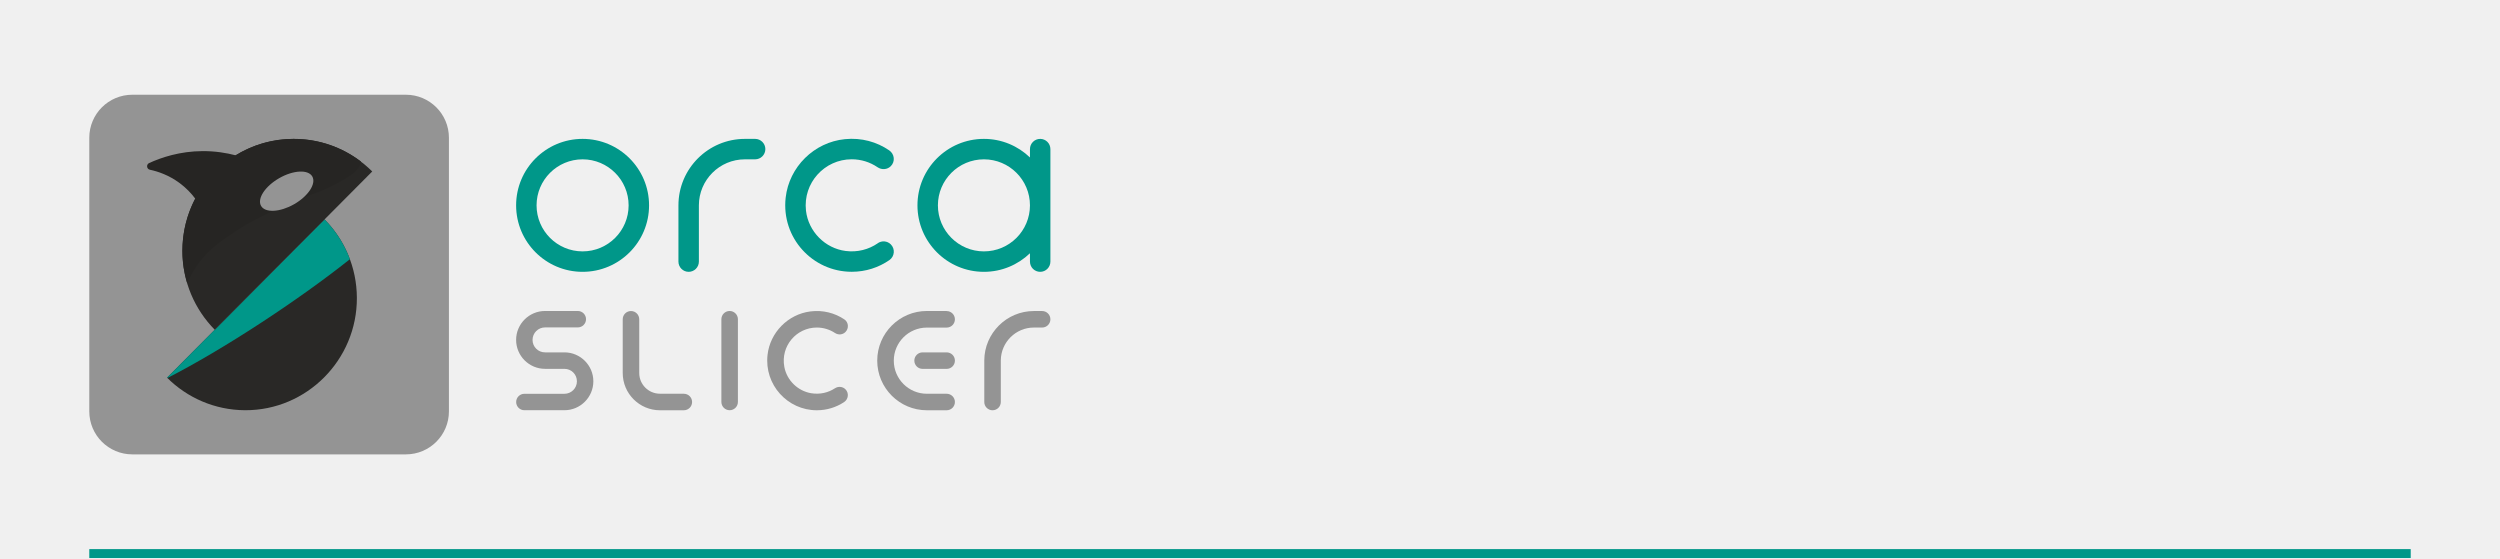
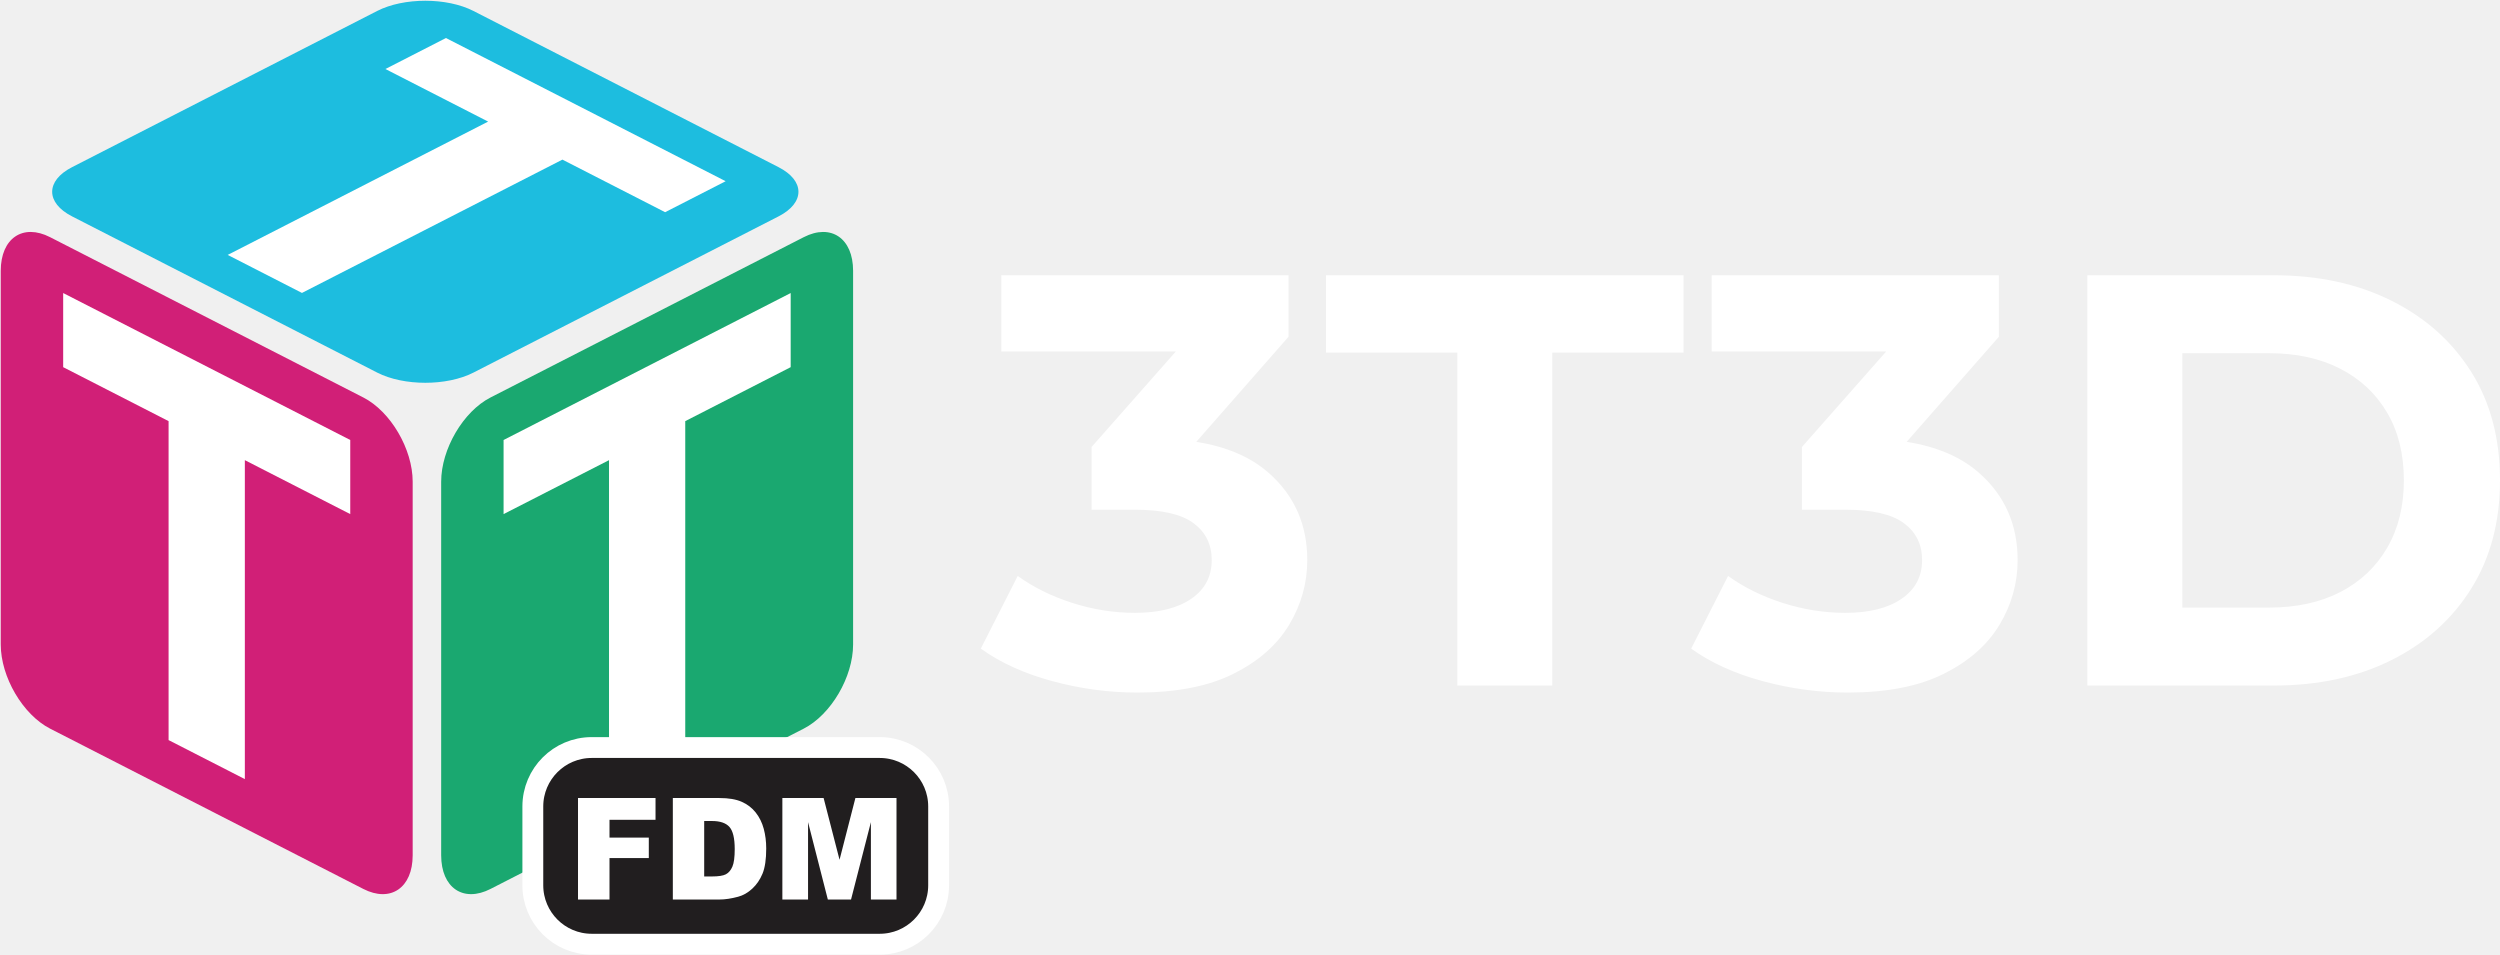
- <svg xmlns="http://www.w3.org/2000/svg" id="a" width="560" height="125" viewBox="0 0 560 125">
-   <rect id="b" x="20" y="123" width="520" height="2" style="fill:#009789;" />
-   <g id="c">
-     <rect id="d" x="20" y="21.22" width="80.56" height="80.56" rx="9.64" ry="9.64" style="fill:#949494;" />
+ <svg xmlns="http://www.w3.org/2000/svg" width="126.837mm" height="48.433mm" viewBox="0 0 126.837 48.433">
+   <g id="2" data-name="Layer 1">
+     <g id="3">
+       <g id="4">
+         <g id="5">
+           <path id="6" data-name="25" d="M22.383 43.394C22.383 45.044 23.504 45.808 24.887 45.1L40.777 36.967C42.16 36.259 43.282 34.348 43.282 32.697L43.282 13.739C43.282 12.088 42.16 11.325 40.777 12.033L24.887 20.166C23.504 20.873 22.383 22.785 22.383 24.436Z" fill="#1aa870" fill-rule="evenodd" stroke="none" />
+           <path id="7" data-name="26" d="M30.898 39.528L30.898 23.346L25.549 26.083L25.549 22.323L40.115 14.867L40.115 18.628L34.766 21.366L34.766 37.548L30.898 39.528Z" fill="#ffffff" fill-rule="evenodd" stroke="none" />
+         </g>
+         <g id="8">
+           <path id="9" data-name="28" d="M3.658 8.48C2.31 9.17 2.31 10.289 3.658 10.979L19.138 18.904C20.486 19.593 22.67 19.593 24.018 18.904L39.498 10.979C40.846 10.289 40.846 9.17 39.498 8.48L24.018 0.555C22.67 -0.134 20.486 -0.134 19.138 0.555Z" fill="#1dbddf" fill-rule="evenodd" stroke="none" />
+           <path id="10" data-name="29" d="M11.552 12.933L24.765 6.169L19.554 3.501L22.625 1.929L36.815 9.194L33.745 10.766L28.534 8.098L15.32 14.862L11.552 12.933Z" fill="#ffffff" fill-rule="evenodd" stroke="none" />
+         </g>
+         <g id="11">
+           <path id="12" data-name="31" d="M20.937 43.394C20.937 45.044 19.816 45.808 18.433 45.1L2.542 36.967C1.159 36.259 0.038 34.348 0.038 32.697L0.038 13.739C0.038 12.088 1.159 11.325 2.542 12.033L18.433 20.166C19.816 20.873 20.937 22.785 20.937 24.436Z" fill="#d11f77" fill-rule="evenodd" stroke="none" />
+           <path id="13" data-name="32" d="M12.422 39.528L12.422 23.346L17.77 26.083L17.77 22.323L3.205 14.867L3.205 18.628L8.553 21.366L8.553 37.548L12.422 39.528Z" fill="#ffffff" fill-rule="evenodd" stroke="none" />
+         </g>
+       </g>
+     </g>
+     <path id="16" d="M57.7 35.137Q55.529 35.137 53.389 34.557Q51.248 33.978 49.761 32.907L51.634 29.22Q52.824 30.082 54.4 30.588Q55.975 31.093 57.581 31.093Q59.395 31.093 60.436 30.38Q61.477 29.666 61.477 28.417Q61.477 27.227 60.555 26.544Q59.633 25.86 57.581 25.86L55.381 25.86L55.381 22.678L61.179 16.106L61.715 17.831L50.801 17.831L50.801 13.965L65.372 13.965L65.372 17.087L59.603 23.659L57.165 22.262L58.562 22.262Q62.398 22.262 64.361 23.986Q66.324 25.711 66.324 28.417Q66.324 30.171 65.402 31.703Q64.48 33.234 62.577 34.186Q60.674 35.137 57.7 35.137ZM73.936 34.781L73.936 17.89L67.275 17.89L67.275 13.965L85.414 13.965L85.414 17.89L78.753 17.89L78.753 34.781L73.936 34.781ZM93.74 35.137Q91.57 35.137 89.429 34.557Q87.288 33.978 85.801 32.907L87.674 29.22Q88.864 30.082 90.44 30.588Q92.016 31.093 93.621 31.093Q95.435 31.093 96.476 30.38Q97.517 29.666 97.517 28.417Q97.517 27.227 96.595 26.544Q95.673 25.86 93.621 25.86L91.421 25.86L91.421 22.678L97.219 16.106L97.755 17.831L86.842 17.831L86.842 13.965L101.412 13.965L101.412 17.087L95.644 23.659L93.205 22.262L94.603 22.262Q98.439 22.262 100.401 23.986Q102.364 25.711 102.364 28.417Q102.364 30.171 101.442 31.703Q100.52 33.234 98.617 34.186Q96.714 35.137 93.74 35.137ZM105.902 34.781L105.902 13.965L115.359 13.965Q118.748 13.965 121.335 15.259Q123.922 16.552 125.38 18.872Q126.837 21.191 126.837 24.373Q126.837 27.525 125.38 29.859Q123.922 32.193 121.335 33.487Q118.748 34.781 115.359 34.781L105.902 34.781ZM110.72 30.826L115.121 30.826Q117.202 30.826 118.734 30.038Q120.265 29.25 121.112 27.793Q121.96 26.335 121.96 24.373Q121.96 22.381 121.112 20.938Q120.265 19.496 118.734 18.708Q117.202 17.92 115.121 17.92L110.72 17.92L110.72 30.826Z" fill="#ffffff" stroke="none" />
+     <path id="28" d="M30.021 47.904L44.632 47.904C46.283 47.904 47.621 46.566 47.621 44.915L47.621 40.915C47.621 39.265 46.283 37.926 44.632 37.926L30.021 37.926C28.371 37.926 27.033 39.265 27.033 40.915L27.033 44.915C27.033 46.566 28.371 47.904 30.021 47.904Z" fill="#211e1f" fill-rule="evenodd" stroke="#ffffff" stroke-width="1.058" stroke-linecap="butt" stroke-linejoin="miter" stroke-miterlimit="2.613" />
+     <path id="29" d="M29.325 40.488L33.258 40.488L33.258 41.594L30.923 41.594L30.923 42.494L32.917 42.494L32.917 43.533L30.923 43.533L30.923 45.637L29.325 45.637L29.325 40.488ZM34.136 40.488L36.5 40.488Q37.199 40.488 37.629 40.678Q38.059 40.867 38.34 41.222Q38.621 41.577 38.748 42.047Q38.874 42.518 38.874 43.045Q38.874 43.87 38.686 44.325Q38.498 44.78 38.165 45.087Q37.831 45.395 37.448 45.496Q36.925 45.637 36.5 45.637L34.136 45.637L34.136 40.488ZM35.727 41.654L35.727 44.467L36.117 44.467Q36.616 44.467 36.827 44.357Q37.037 44.246 37.157 43.97Q37.276 43.695 37.276 43.077Q37.276 42.258 37.009 41.956Q36.742 41.654 36.124 41.654L35.727 41.654ZM39.693 40.488L41.786 40.488L42.594 43.621L43.398 40.488L45.484 40.488L45.484 45.637L44.185 45.637L44.185 41.71L43.177 45.637L42 45.637L40.996 41.71L40.996 45.637L39.693 45.637L39.693 40.488Z" fill="#ffffff" stroke="none" />
  </g>
-   <g id="e">
-     <path id="f" d="M37.42,84.6c4.49,4.48,10.66,7.26,17.48,7.29,13.8.06,25.1-11.3,25.04-25.18-.03-6.86-2.79-13.06-7.25-17.57l-35.27,35.46Z" style="fill:#292826;" />
-   </g>
-   <g id="g">
-     <path id="h" d="M72.69,49.14l-35.27,35.46s.05.05.08.07c12.36-6.3,29.28-17.38,40.88-26.61-1.25-3.38-3.21-6.42-5.69-8.93" style="fill:#009789;" />
-   </g>
-   <g id="i">
-     <path id="j" d="M65.8,31.11c-13.77,0-24.94,11.23-24.94,25.08,0,6.9,2.77,13.14,7.25,17.68l35.27-35.46c-4.51-4.5-10.72-7.29-17.58-7.29" style="fill:#292826;" />
-   </g>
-   <g id="k">
-     <path id="l" d="M65.8,31.11c-4.77,0-9.23,1.35-13.02,3.68-2.03-.53-4.55-.96-7.44-.94-5.04.03-9.14,1.4-11.93,2.67-.69.32-.58,1.34.16,1.5,1.83.39,4.25,1.2,6.64,2.97,1.51,1.11,2.66,2.35,3.52,3.5-1.83,3.49-2.87,7.47-2.87,11.69,0,2.52.37,4.95,1.06,7.25,1.05-2.34,2.16-3.9,2.52-4.39,2.29-3.15,4.71-4.79,8.29-7.2,2.64-1.78,6.3-3.87,16.82-8.2,0,0,3.29-.93,7.7-3.55,1.76-1.05,3.1-2.03,3.52-3.58.03-.11.06-.22.08-.32-4.18-3.19-9.4-5.08-15.05-5.08" style="fill:#262523;" />
-   </g>
-   <g id="m">
-     <path id="n" d="M69.96,39.54c.91,1.62-.92,4.4-4.09,6.21-3.17,1.81-6.49,1.97-7.4.36-.91-1.62.92-4.4,4.09-6.21,3.17-1.81,6.49-1.97,7.4-.36" style="fill:#949494;" />
-   </g>
-   <path d="M163.44,69.66c-1.02,0-1.85.83-1.85,1.85v18.53c0,1.02.83,1.85,1.85,1.85s1.85-.83,1.85-1.85v-18.53c0-1.02-.83-1.85-1.85-1.85Z" style="fill:#949494;" />
-   <path d="M212.05,69.66h-4.43c-6.13,0-11.12,4.99-11.12,11.12s4.99,11.12,11.12,11.12h4.43c1.02,0,1.85-.83,1.85-1.85s-.83-1.85-1.85-1.85h-4.43c-4.09,0-7.41-3.32-7.41-7.41s3.32-7.41,7.41-7.41h4.43c1.02,0,1.85-.83,1.85-1.85s-.83-1.85-1.85-1.85Z" style="fill:#949494;" />
-   <path d="M212.05,78.93h-5.39c-1.02,0-1.85.83-1.85,1.85s.83,1.85,1.85,1.85h5.39c1.02,0,1.85-.83,1.85-1.85s-.83-1.85-1.85-1.85Z" style="fill:#949494;" />
-   <path d="M126.43,91.89h-8.97c-1.02,0-1.84-.83-1.84-1.84s.82-1.84,1.84-1.84h8.97c1.54,0,2.8-1.25,2.8-2.8s-1.25-2.79-2.8-2.79h-4.34c-3.57,0-6.48-2.91-6.48-6.48s2.91-6.48,6.48-6.48h7.34c1.02,0,1.84.83,1.84,1.84s-.82,1.84-1.84,1.84h-7.34c-1.54,0-2.8,1.25-2.8,2.8s1.25,2.79,2.8,2.79h4.34c3.57,0,6.48,2.91,6.48,6.48s-2.91,6.48-6.48,6.48Z" style="fill:#949494;" />
-   <path d="M187.05,86.96c-1.5.99-3.37,1.45-5.36,1.12-3.01-.51-5.44-2.9-6-5.89-.87-4.7,2.73-8.82,7.28-8.82,1.5,0,2.9.45,4.07,1.22.74.49,1.72.41,2.34-.22h0c.82-.82.71-2.19-.25-2.83-2.13-1.43-4.79-2.14-7.61-1.78-5.01.64-9.03,4.72-9.59,9.73-.76,6.7,4.49,12.41,11.04,12.41,2.25,0,4.34-.67,6.09-1.82.99-.65,1.16-2.04.32-2.88h0c-.63-.63-1.6-.71-2.34-.23Z" style="fill:#949494;" />
-   <path d="M153.17,88.19h-5.35c-2.55,0-4.63-2.08-4.63-4.63v-12.04c0-1.02-.83-1.85-1.85-1.85s-1.85.83-1.85,1.85v12.04c0,4.6,3.74,8.34,8.34,8.34h5.35c1.02,0,1.85-.83,1.85-1.85s-.83-1.85-1.85-1.85Z" style="fill:#949494;" />
-   <path d="M233.44,73.37h-1.85c-4.06,0-7.37,3.29-7.41,7.35v9.33c0,1.02-.83,1.85-1.85,1.85s-1.85-.83-1.85-1.85v-9.33c.04-6.1,5.01-11.05,11.11-11.05h1.85c1.02,0,1.85.83,1.85,1.85s-.83,1.85-1.85,1.85Z" style="fill:#949494;" />
-   <path d="M130.5,35.69c5.68,0,10.31,4.62,10.31,10.31s-4.62,10.31-10.31,10.31-10.31-4.62-10.31-10.31,4.62-10.31,10.31-10.31M130.5,31.11c-8.22,0-14.89,6.67-14.89,14.89s6.67,14.89,14.89,14.89,14.89-6.67,14.89-14.89-6.67-14.89-14.89-14.89h0Z" style="fill:#009789;" />
-   <path d="M233,31.11c-1.27,0-2.29,1.03-2.29,2.29v1.87c-2.68-2.57-6.3-4.16-10.31-4.16-8.22,0-14.89,6.67-14.89,14.89s6.67,14.89,14.89,14.89c4,0,7.63-1.59,10.31-4.16v1.87c0,1.27,1.03,2.29,2.29,2.29s2.29-1.03,2.29-2.29v-25.2c0-1.27-1.03-2.29-2.29-2.29ZM220.4,56.31c-5.68,0-10.31-4.62-10.31-10.31s4.62-10.31,10.31-10.31,10.31,4.62,10.31,10.31-4.62,10.31-10.31,10.31Z" style="fill:#009789;" />
-   <path d="M169.15,31.11h-2.29c-8.22,0-14.89,6.67-14.89,14.89v12.6c0,1.27,1.03,2.29,2.29,2.29s2.29-1.03,2.29-2.29v-12.6c0-5.68,4.62-10.31,10.31-10.31h0s2.29,0,2.29,0c1.27,0,2.29-1.03,2.29-2.29s-1.03-2.29-2.29-2.29Z" style="fill:#009789;" />
-   <path d="M196.61,54.5c-2,1.37-4.5,2.06-7.17,1.72-4.64-.59-8.37-4.38-8.9-9.03-.7-6.22,4.16-11.51,10.24-11.51,2.15,0,4.14.66,5.79,1.78.93.63,2.17.56,2.97-.24h0c1.03-1.03.84-2.72-.36-3.54-2.77-1.9-6.22-2.88-9.91-2.51-6.9.68-12.51,6.21-13.28,13.1-1.01,8.99,6.01,16.61,14.8,16.61,3.13,0,6.03-.96,8.42-2.61,1.19-.82,1.35-2.51.33-3.53h0c-.79-.79-2.01-.89-2.93-.26Z" style="fill:#009789;" />
</svg>
